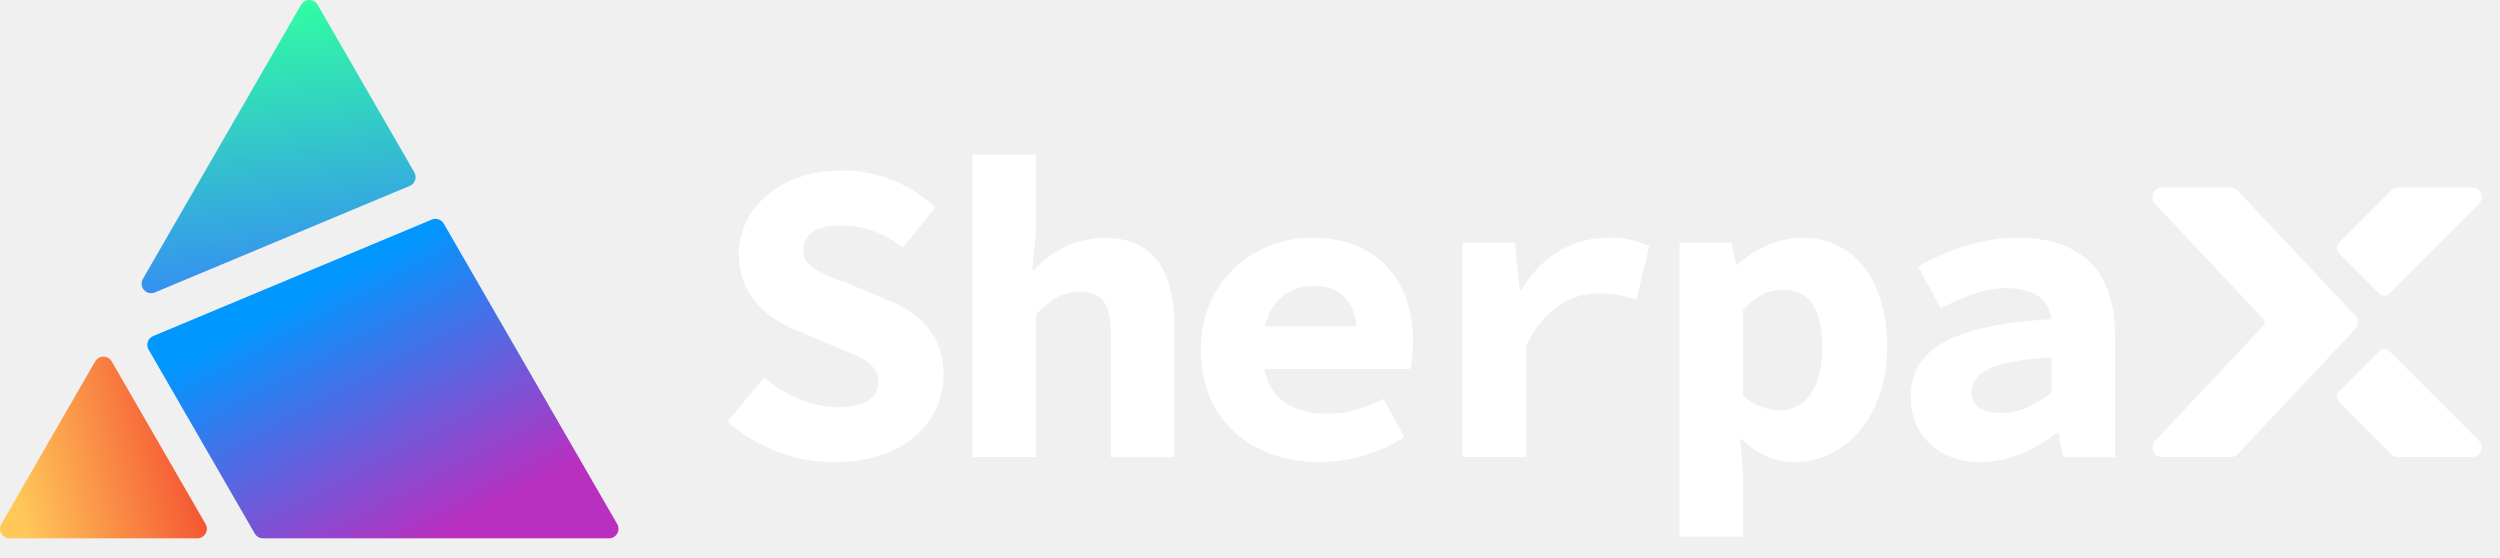
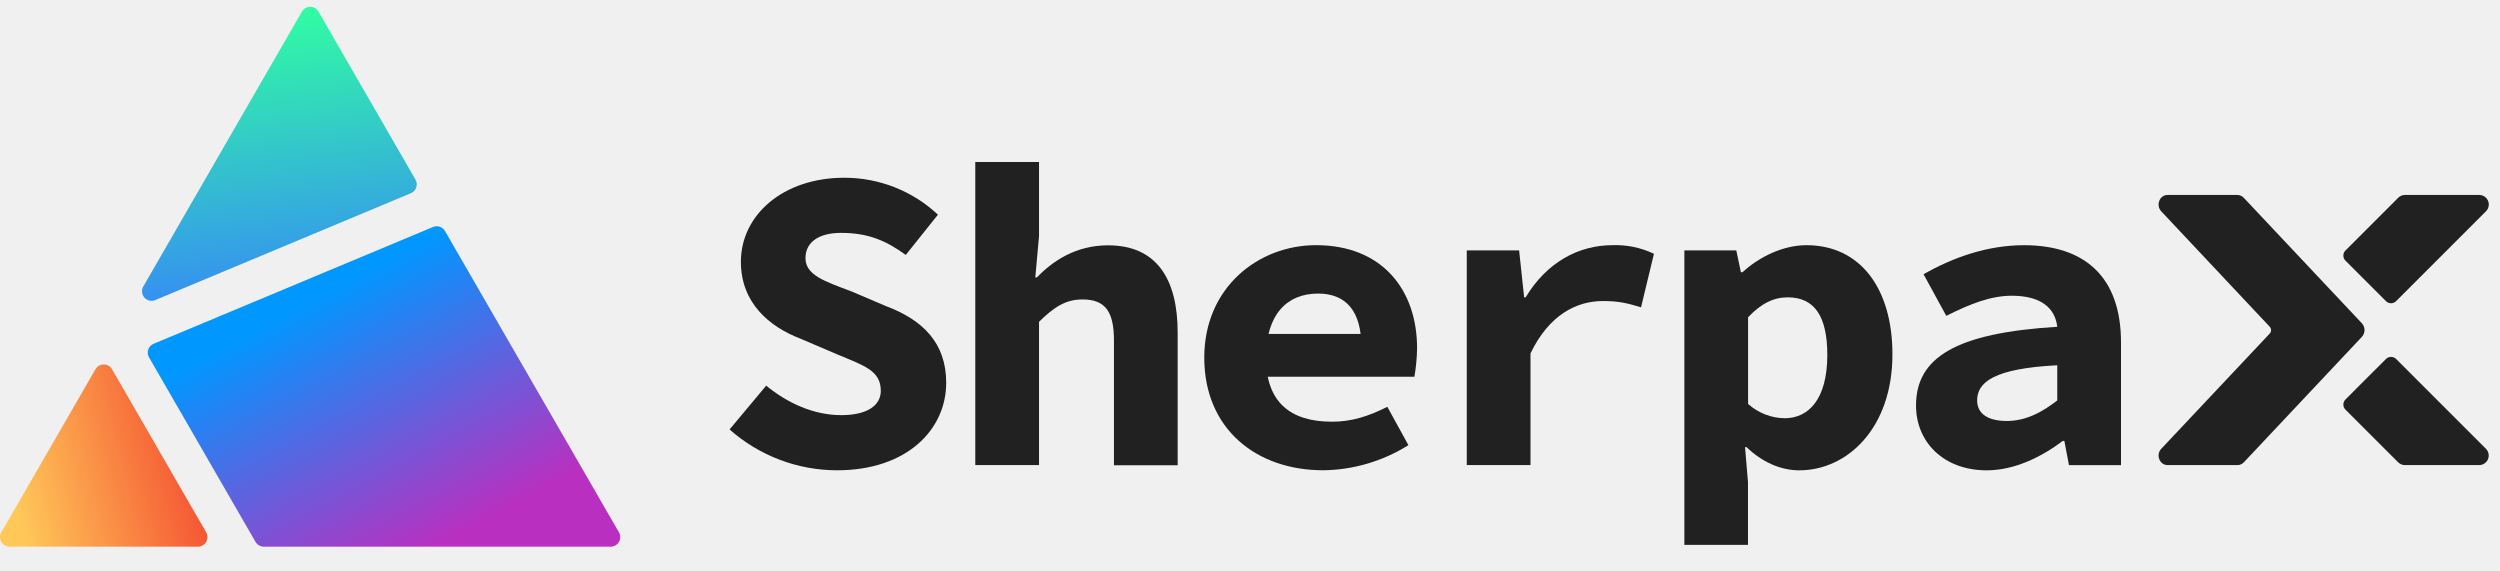
- <svg xmlns="http://www.w3.org/2000/svg" width="148px" height="33px" viewBox="0 0 148 33" version="1.1">
+ <svg xmlns="http://www.w3.org/2000/svg" width="184px" height="42px" viewBox="0 0 184 42" version="1.1">
  <defs>
    <linearGradient x1="4.807%" y1="64.385%" x2="129.243%" y2="38.023%" id="linearGradient-1">
      <stop stop-color="#FFC859" offset="0%" />
      <stop stop-color="#F02222" offset="100%" />
    </linearGradient>
    <linearGradient x1="24.12%" y1="25.788%" x2="74.994%" y2="89.862%" id="linearGradient-2">
      <stop stop-color="#0097FF" offset="5%" />
      <stop stop-color="#B930C0" offset="99%" />
    </linearGradient>
    <linearGradient x1="53.627%" y1="112.324%" x2="41.521%" y2="0.156%" id="linearGradient-3">
      <stop stop-color="#367DFF" offset="0%" />
      <stop stop-color="#31FFA1" offset="100%" />
    </linearGradient>
  </defs>
  <g id="2.0" stroke="none" stroke-width="1" fill="none" fill-rule="evenodd">
-     <g id="sherpax网站" transform="translate(-60, -21)" fill-rule="nonzero">
-       <g id="SherpaX-logo_white" transform="translate(60, 21)">
-         <g id="编组" transform="translate(0.000578, -0.000219)">
-           <path d="M0.563,31.871 L11.683,31.871 C11.884,31.87 12.07,31.763 12.171,31.588 C12.271,31.414 12.271,31.199 12.171,31.025 L6.612,21.395 C6.512,21.221 6.325,21.113 6.124,21.113 C5.922,21.113 5.736,21.221 5.635,21.395 L0.076,31.025 C-0.025,31.199 -0.025,31.414 0.075,31.588 C0.176,31.763 0.362,31.87 0.563,31.871 Z" id="路径" fill="url(#linearGradient-1)" />
-           <path d="M25.563,12.999 L9.069,19.894 C8.92,19.956 8.804,20.08 8.752,20.233 C8.7,20.387 8.716,20.555 8.797,20.696 L15.083,31.589 C15.184,31.763 15.37,31.87 15.571,31.871 L36.049,31.871 C36.251,31.871 36.437,31.763 36.538,31.589 C36.639,31.414 36.639,31.199 36.539,31.025 L26.269,13.237 C26.127,12.991 25.825,12.889 25.563,12.999 Z" id="路径" fill="url(#linearGradient-2)" />
-           <path d="M17.825,0.282 L8.458,16.512 C8.337,16.721 8.363,16.984 8.523,17.165 C8.682,17.347 8.939,17.407 9.162,17.314 L24.257,11.004 C24.407,10.942 24.522,10.818 24.574,10.664 C24.626,10.511 24.609,10.342 24.528,10.202 L18.802,0.282 C18.701,0.108 18.515,-1.42108547e-14 18.313,-1.42108547e-14 C18.112,-1.42108547e-14 17.926,0.108 17.825,0.282 Z" id="路径" fill="url(#linearGradient-3)" />
+     <g id="菜单栏" transform="translate(-290, -33)" fill-rule="nonzero">
+       <g id="SherpaX-logo_white" transform="translate(290, 33.5)">
+         <g id="编组" transform="translate(0.000721, -0.000274)">
+           <path d="M0.702,39.735 L14.566,39.735 C14.817,39.734 15.049,39.6 15.174,39.383 C15.299,39.165 15.299,38.898 15.174,38.68 L8.244,26.674 C8.118,26.457 7.886,26.323 7.635,26.323 C7.384,26.323 7.151,26.457 7.026,26.674 L0.094,38.68 C-0.031,38.898 -0.031,39.165 0.094,39.383 C0.219,39.6 0.451,39.734 0.702,39.735 Z" id="路径" fill="url(#linearGradient-1)" />
+           <path d="M31.87,16.207 L11.307,24.803 C11.121,24.88 10.976,25.034 10.911,25.226 C10.847,25.417 10.867,25.628 10.968,25.803 L18.805,39.383 C18.93,39.6 19.162,39.734 19.413,39.735 L44.945,39.735 C45.196,39.735 45.429,39.601 45.554,39.384 C45.68,39.166 45.68,38.898 45.555,38.68 L32.751,16.504 C32.574,16.197 32.197,16.07 31.87,16.207 Z" id="路径" fill="url(#linearGradient-2)" />
+           <path d="M22.223,0.352 L10.545,20.586 C10.394,20.847 10.427,21.175 10.626,21.401 C10.824,21.627 11.145,21.702 11.423,21.586 L30.243,13.72 C30.429,13.642 30.573,13.487 30.638,13.296 C30.702,13.104 30.681,12.895 30.58,12.72 L23.441,0.352 C23.316,0.134 23.084,-1.77174293e-14 22.832,-1.77174293e-14 C22.581,-1.77174293e-14 22.349,0.134 22.223,0.352 Z" id="路径" fill="url(#linearGradient-3)" />
        </g>
-         <g id="编组-6" transform="translate(43.0689, 9.162996)" fill="#FFFFFF">
-           <path d="M-3.99680289e-14,15.789 L2.162,13.2 C3.421,14.238 4.975,14.943 6.589,14.943 C8.203,14.943 8.928,14.322 8.928,13.509 C8.928,12.309 7.941,12.02 6.362,11.359 L4.192,10.432 C2.347,9.727 0.668,8.317 0.668,5.891 C0.668,3.132 3.152,0.929 6.771,0.929 C8.824,0.925 10.802,1.704 12.301,3.108 L10.402,5.485 C9.231,4.639 8.192,4.184 6.565,4.184 C5.323,4.184 4.481,4.699 4.481,5.671 C4.481,6.672 5.598,7.039 7.195,7.638 L9.231,8.506 C11.411,9.324 12.789,10.684 12.789,13.033 C12.789,15.801 10.466,18.199 6.344,18.199 C4.006,18.196 1.75,17.339 -3.99680289e-14,15.789 L-3.99680289e-14,15.789 Z" id="路径" />
-           <path d="M14.506,1.77635684e-15 L18.268,1.77635684e-15 L18.268,4.37 L18.048,6.812 L18.143,6.812 C19.082,5.836 20.446,4.918 22.345,4.918 C25.191,4.918 26.453,6.876 26.453,10.074 L26.453,17.902 L22.692,17.902 L22.692,10.549 C22.692,8.857 22.205,8.113 20.832,8.113 C19.829,8.113 19.141,8.577 18.268,9.432 L18.268,17.89 L14.506,17.89 L14.506,1.77635684e-15 Z" id="路径" />
-           <path d="M28.023,11.547 C28.023,7.398 31.223,4.909 34.618,4.909 C38.528,4.909 40.586,7.547 40.586,10.993 C40.578,11.557 40.525,12.12 40.429,12.676 L30.812,12.676 L30.812,10.15 L37.885,10.15 L37.293,10.867 C37.293,8.832 36.41,7.766 34.743,7.766 C32.885,7.766 31.667,9.025 31.667,11.545 C31.667,14.174 33.098,15.33 35.564,15.33 C36.714,15.33 37.705,15.019 38.83,14.451 L40.075,16.715 C38.567,17.661 36.829,18.174 35.049,18.198 C31.098,18.199 28.023,15.76 28.023,11.547 Z" id="路径" />
-           <path d="M43.519,5.216 L46.61,5.216 L46.906,7.989 L46.995,7.989 C48.242,5.921 50.112,4.909 52.135,4.909 C52.975,4.88 53.81,5.056 54.569,5.419 L53.807,8.579 C53.011,8.336 52.497,8.207 51.562,8.207 C49.992,8.207 48.376,9.023 47.281,11.299 L47.281,17.892 L43.519,17.892 L43.519,5.216 Z" id="路径" />
-           <path d="M56.365,5.216 L59.43,5.216 L59.7,6.506 L59.796,6.506 C60.817,5.573 62.213,4.91 63.573,4.91 C66.736,4.91 68.648,7.447 68.648,11.358 C68.648,15.703 65.99,18.201 63.15,18.201 C62.036,18.201 60.937,17.704 60.035,16.83 L59.946,16.83 L60.121,18.89 L60.121,22.602 L56.365,22.602 L56.365,5.216 Z M64.804,11.395 C64.804,9.121 64.058,7.989 62.465,7.989 C61.661,7.989 60.914,8.33 60.126,9.166 L60.126,14.28 C60.723,14.818 61.495,15.119 62.299,15.126 C63.684,15.119 64.804,14.017 64.804,11.393 L64.804,11.395 Z" id="形状" />
-           <path d="M70.041,14.379 C70.041,11.538 72.389,10.092 78.379,9.727 C78.246,8.599 77.392,7.894 75.691,7.894 C74.468,7.894 73.252,8.365 71.827,9.081 L70.485,6.626 C72.242,5.623 74.264,4.911 76.417,4.911 C79.982,4.911 82.141,6.764 82.141,10.649 L82.141,17.895 L79.068,17.895 L78.798,16.467 L78.702,16.467 C77.422,17.429 75.836,18.202 74.209,18.202 C71.643,18.199 70.041,16.509 70.041,14.379 Z M78.379,14.077 L78.379,11.999 C74.649,12.187 73.648,12.995 73.648,14.077 C73.648,14.892 74.336,15.288 75.397,15.288 C76.527,15.288 77.482,14.771 78.379,14.076 L78.379,14.077 Z" id="形状" />
-           <path d="M96.361,9.521 L93.922,6.93 L89.39,2.115 C89.295,2.01 89.161,1.948 89.019,1.945 L84.889,1.945 C84.417,1.945 84.184,2.553 84.514,2.908 L90.922,9.727 C91.025,9.839 91.025,10.012 90.922,10.124 L84.517,16.93 C84.181,17.284 84.418,17.892 84.892,17.892 L89.019,17.892 C89.162,17.891 89.298,17.832 89.394,17.727 L93.925,12.91 L96.364,10.319 C96.569,10.092 96.568,9.746 96.361,9.521 L96.361,9.521 Z" id="路径" />
-           <path d="M96.499,6.93 L97.783,8.214 C97.948,8.379 98.216,8.379 98.381,8.214 L103.687,2.908 C103.849,2.747 103.897,2.504 103.809,2.293 C103.722,2.083 103.516,1.945 103.288,1.945 L98.903,1.945 C98.753,1.946 98.609,2.005 98.504,2.112 L95.391,5.223 C95.311,5.302 95.267,5.41 95.267,5.522 C95.267,5.635 95.311,5.743 95.391,5.822 L96.499,6.93 Z" id="路径" />
-           <path d="M98.381,11.627 C98.216,11.462 97.948,11.462 97.783,11.627 L96.499,12.91 L95.391,14.019 C95.226,14.184 95.226,14.452 95.391,14.617 L98.502,17.727 C98.608,17.832 98.751,17.892 98.9,17.892 L103.287,17.892 C103.514,17.891 103.719,17.753 103.805,17.543 C103.892,17.333 103.844,17.092 103.684,16.93 L98.381,11.627 Z" id="路径" />
+         <g id="编组-6" transform="translate(53.69629, 11.42399)" fill="#212121">
+           <path d="M-4.98302698e-14,19.684 L2.696,16.458 C4.266,17.751 6.202,18.63 8.215,18.63 C10.227,18.63 11.13,17.857 11.13,16.842 C11.13,15.347 9.9,14.987 7.932,14.162 L5.227,13.006 C2.926,12.127 0.833,10.369 0.833,7.345 C0.833,3.905 3.93,1.158 8.441,1.158 C11.002,1.153 13.468,2.125 15.336,3.875 L12.969,6.839 C11.508,5.784 10.213,5.216 8.185,5.216 C6.636,5.216 5.587,5.858 5.587,7.071 C5.587,8.318 6.979,8.775 8.97,9.522 L11.508,10.605 C14.227,11.624 15.944,13.32 15.944,16.248 C15.944,19.7 13.048,22.69 7.909,22.69 C4.994,22.686 2.182,21.617 -4.98302698e-14,19.684 L-4.98302698e-14,19.684 Z" id="路径" />
+           <path d="M18.085,2.21467866e-15 L22.776,2.21467866e-15 L22.776,5.448 L22.502,8.492 L22.62,8.492 C23.79,7.276 25.491,6.132 27.859,6.132 C31.407,6.132 32.98,8.573 32.98,12.559 L32.98,22.319 L28.291,22.319 L28.291,13.152 C28.291,11.043 27.685,10.115 25.973,10.115 C24.722,10.115 23.864,10.693 22.776,11.76 L22.776,22.305 L18.085,22.305 L18.085,2.21467866e-15 Z" id="路径" />
+           <path d="M34.938,14.396 C34.938,9.224 38.928,6.12 43.16,6.12 C48.035,6.12 50.601,9.41 50.601,13.705 C50.59,14.409 50.524,15.11 50.404,15.804 L38.414,15.804 L38.414,12.654 L47.234,12.654 L46.496,13.549 C46.496,11.011 45.394,9.682 43.316,9.682 C41,9.682 39.481,11.252 39.481,14.394 C39.481,17.672 41.265,19.113 44.339,19.113 C45.773,19.113 47.009,18.725 48.411,18.017 L49.963,20.839 C48.084,22.019 45.916,22.659 43.698,22.688 C38.771,22.69 34.938,19.649 34.938,14.396 Z" id="路径" />
+           <path d="M54.257,6.503 L58.111,6.503 L58.48,9.96 L58.591,9.96 C60.146,7.382 62.477,6.12 64.999,6.12 C66.047,6.085 67.088,6.303 68.034,6.756 L67.083,10.696 C66.092,10.392 65.451,10.232 64.285,10.232 C62.328,10.232 60.313,11.25 58.948,14.087 L58.948,22.307 L54.257,22.307 L54.257,6.503 Z" id="路径" />
+           <path d="M70.273,6.503 L74.094,6.503 L74.432,8.111 L74.551,8.111 C75.824,6.948 77.564,6.122 79.26,6.122 C83.204,6.122 85.587,9.285 85.587,14.16 C85.587,19.577 82.274,22.692 78.732,22.692 C77.344,22.692 75.973,22.073 74.848,20.983 L74.738,20.983 L74.955,23.551 L74.955,28.179 L70.273,28.179 L70.273,6.503 Z M80.794,14.206 C80.794,11.371 79.864,9.96 77.878,9.96 C76.876,9.96 75.945,10.385 74.962,11.428 L74.962,17.804 C75.706,18.474 76.67,18.849 77.671,18.858 C79.399,18.85 80.794,17.475 80.794,14.204 L80.794,14.206 Z" id="形状" />
+           <path d="M87.323,17.927 C87.323,14.385 90.251,12.582 97.719,12.127 C97.554,10.721 96.489,9.842 94.367,9.842 C92.844,9.842 91.327,10.429 89.55,11.322 L87.877,8.26 C90.069,7.011 92.589,6.123 95.273,6.123 C99.717,6.123 102.41,8.433 102.41,13.276 L102.41,22.31 L98.579,22.31 L98.241,20.53 L98.122,20.53 C96.526,21.73 94.548,22.693 92.52,22.693 C89.322,22.69 87.323,20.583 87.323,17.927 Z M97.719,17.551 L97.719,14.96 C93.069,15.194 91.821,16.201 91.821,17.551 C91.821,18.567 92.678,19.06 94.002,19.06 C95.41,19.06 96.601,18.415 97.719,17.549 L97.719,17.551 Z" id="形状" />
+           <path d="M120.138,11.87 L117.098,8.64 L111.447,2.636 C111.329,2.506 111.161,2.429 110.985,2.425 L105.835,2.425 C105.247,2.425 104.957,3.183 105.368,3.626 L113.358,12.127 C113.486,12.267 113.486,12.482 113.358,12.623 L105.371,21.108 C104.953,21.549 105.248,22.307 105.839,22.307 L110.985,22.307 C111.163,22.306 111.332,22.232 111.452,22.101 L117.101,16.096 L120.142,12.865 C120.398,12.582 120.396,12.151 120.138,11.87 L120.138,11.87 Z" id="路径" />
+           <path d="M120.31,8.64 L121.912,10.241 C122.117,10.447 122.451,10.447 122.657,10.241 L129.272,3.626 C129.473,3.425 129.534,3.122 129.425,2.859 C129.316,2.596 129.059,2.425 128.775,2.425 L123.307,2.425 C123.12,2.426 122.941,2.5 122.81,2.633 L118.929,6.512 C118.83,6.611 118.774,6.745 118.774,6.885 C118.774,7.025 118.83,7.16 118.929,7.259 L120.31,8.64 Z" id="路径" />
+           <path d="M122.657,14.496 C122.451,14.291 122.117,14.291 121.912,14.496 L120.31,16.096 L118.929,17.479 C118.723,17.685 118.723,18.018 118.929,18.224 L122.808,22.101 C122.939,22.232 123.118,22.306 123.304,22.307 L128.773,22.307 C129.056,22.305 129.311,22.134 129.42,21.872 C129.528,21.61 129.468,21.309 129.269,21.108 L122.657,14.496 Z" id="路径" />
        </g>
      </g>
    </g>
  </g>
</svg>
